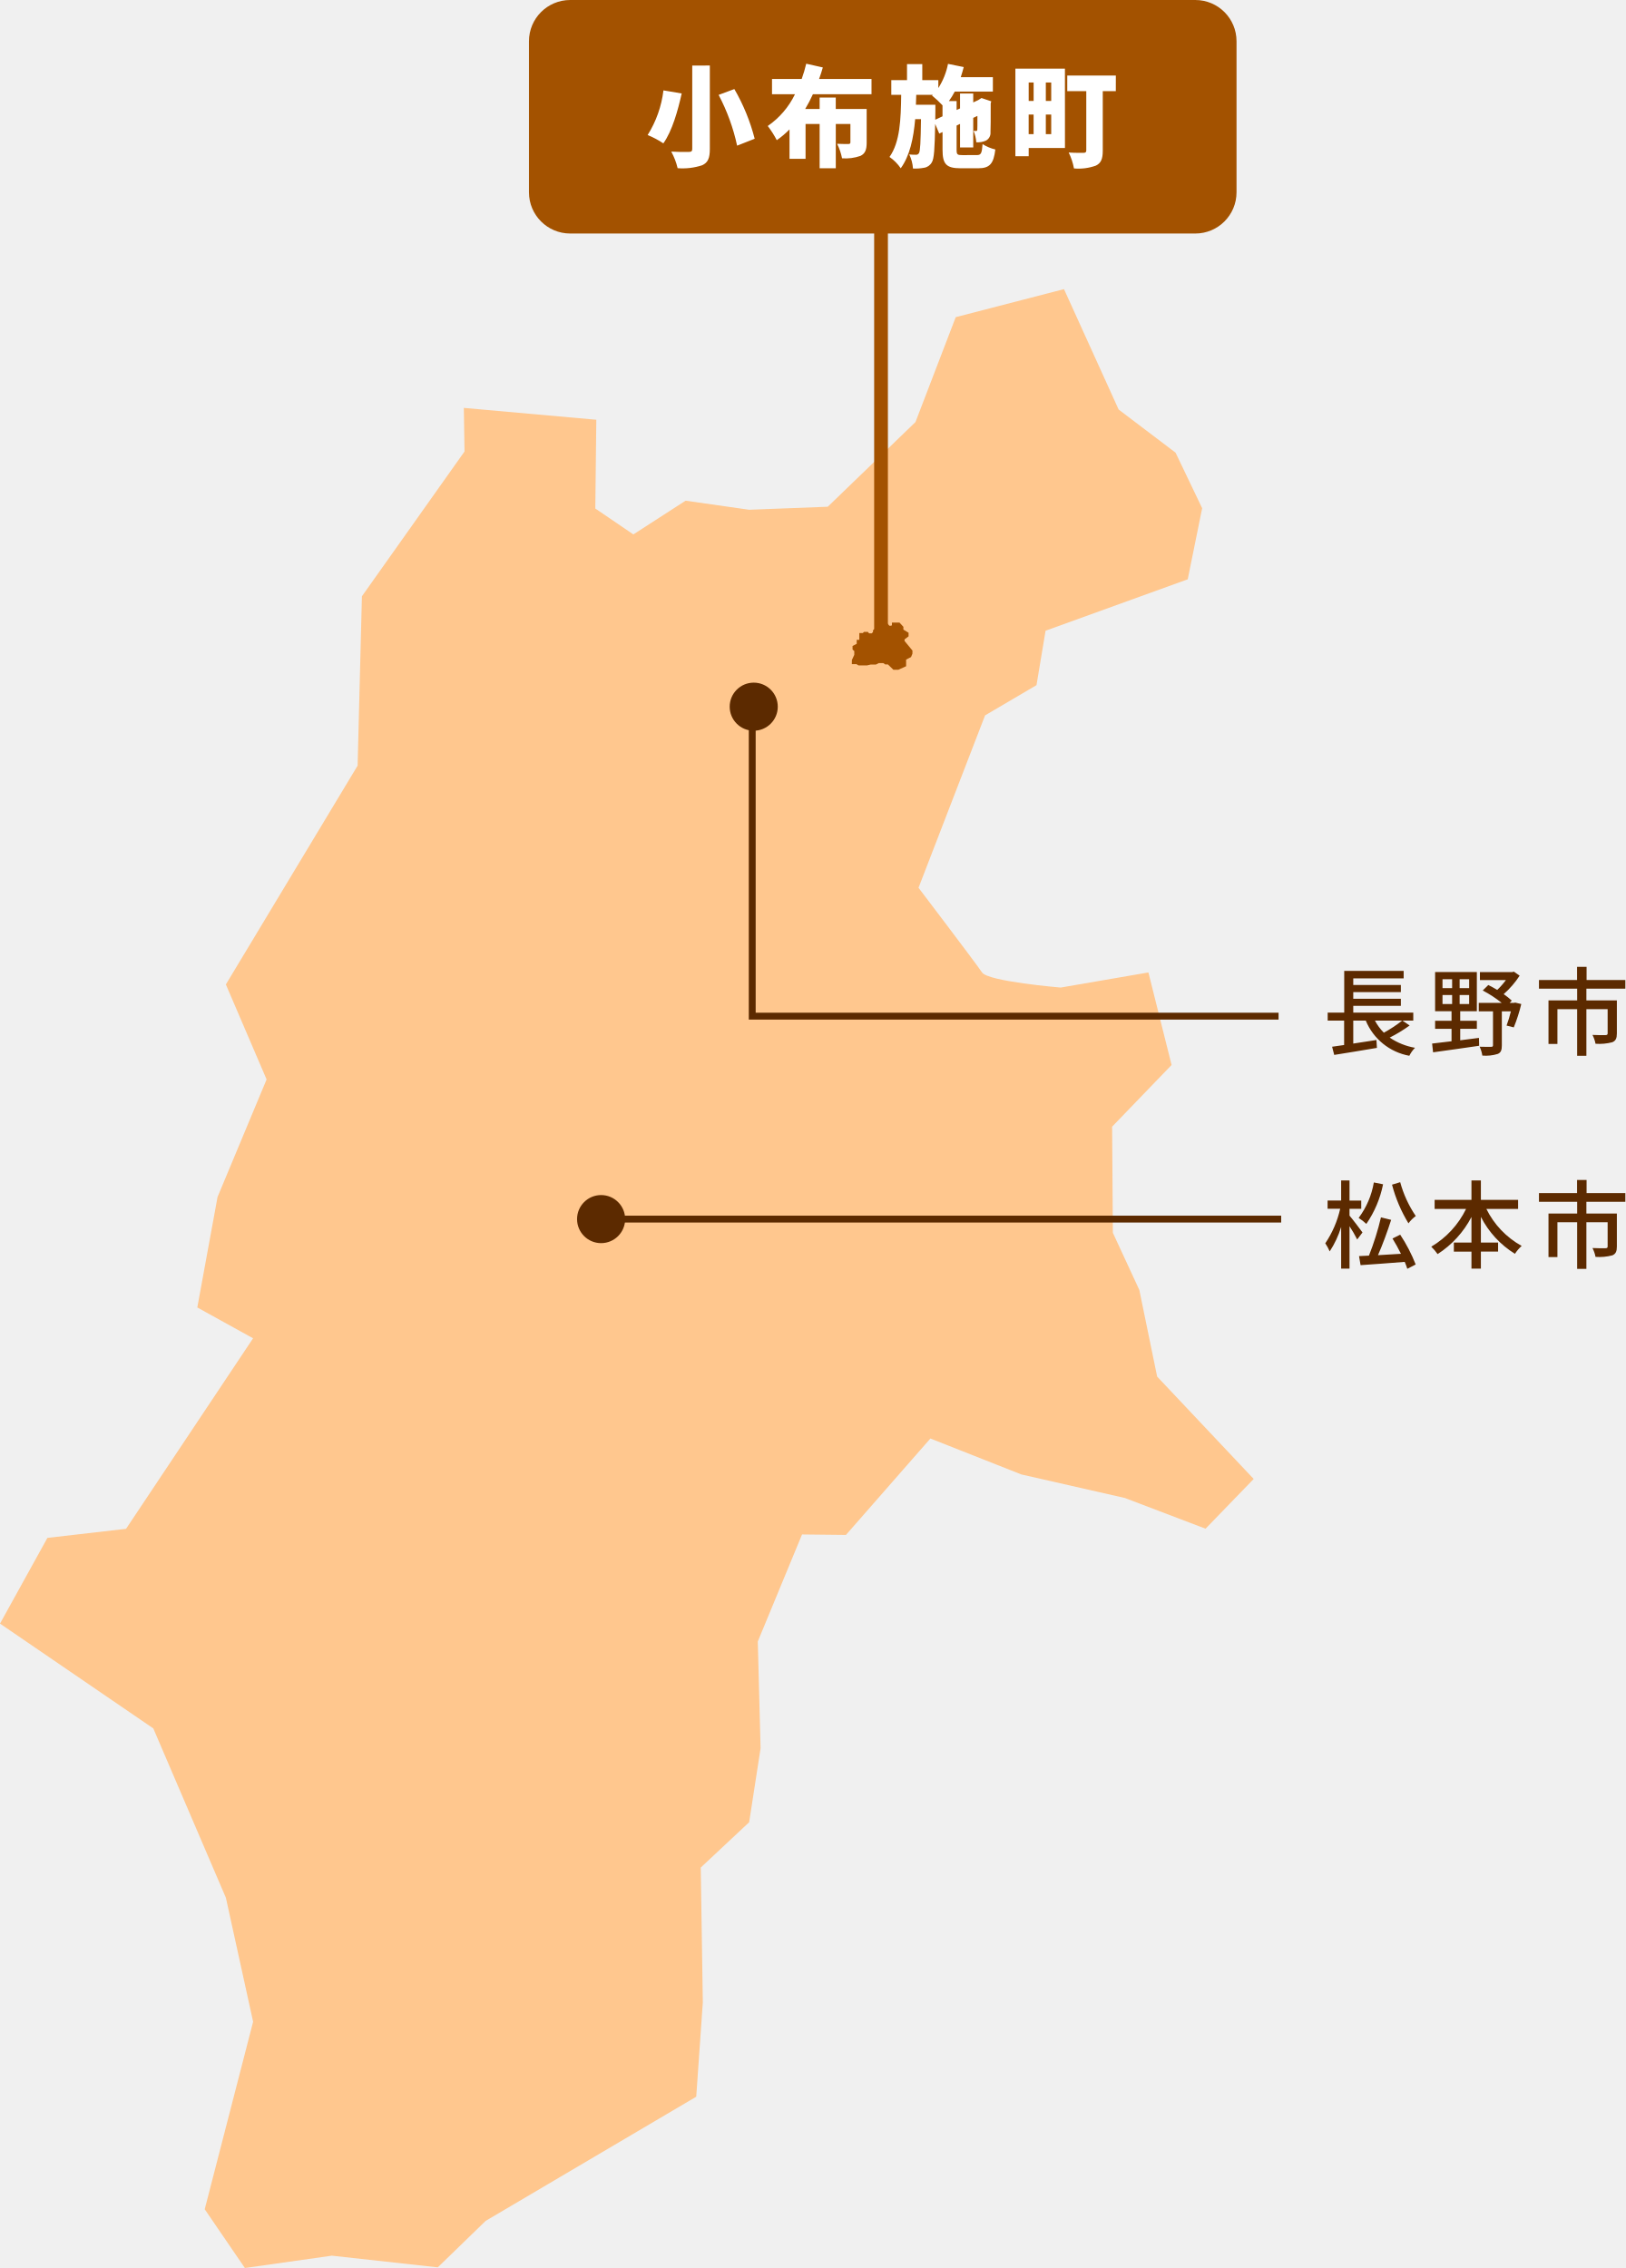
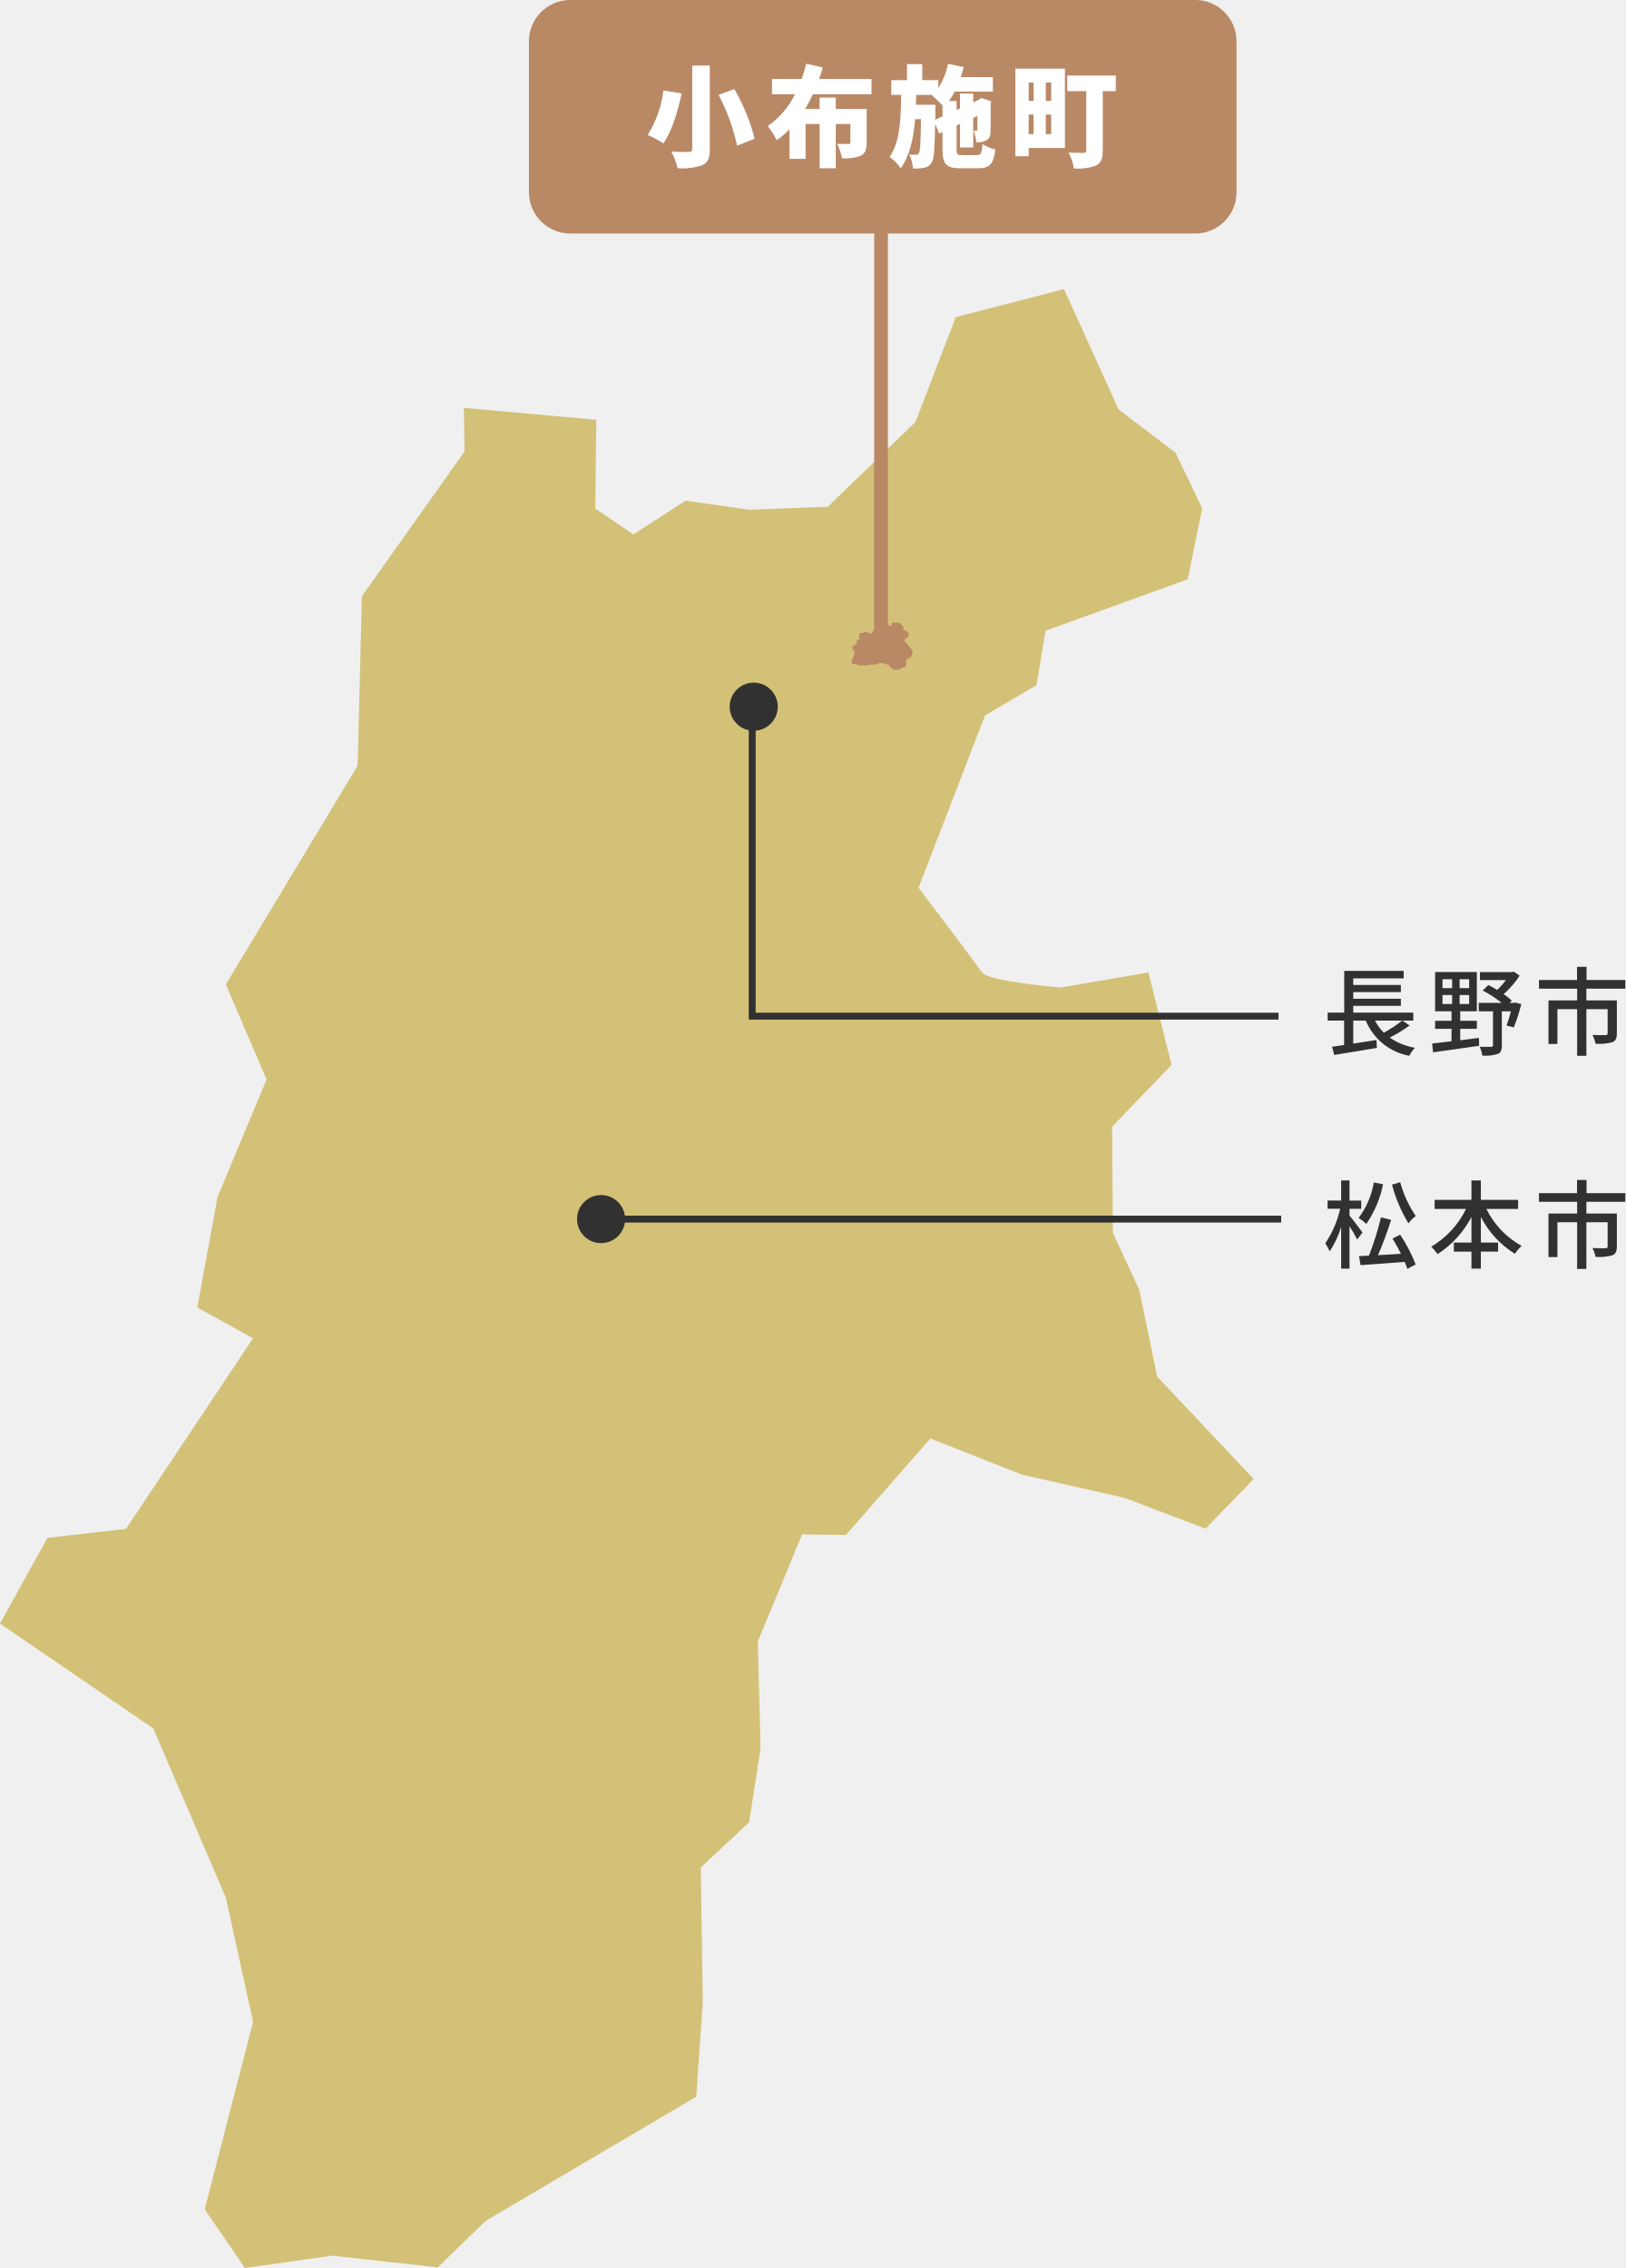
- <svg xmlns="http://www.w3.org/2000/svg" width="236.604" height="330.219">
-   <path d="M92.198 77.811l-5.538-3.772.147-12.925-19.286-1.724.1 6.347-14.935 21.08-.627 24.66-19.179 31.861 5.929 13.828-7.141 17.12-2.945 16.08 8.119 4.489-18.493 27.74-11.448 1.321-6.9 12.48 22.315 15.259 10.568 24.658 3.962 18.053-7.045 27.3 5.847 8.554 12.654-1.795 15.426 1.7 6.97-6.765 30.656-18.081.957-13.733-.3-19.631 7.045-6.6 1.664-10.769-.406-15.545 6.442-15.586 6.39.07 12.293-14.04 13.245 5.234 15.072 3.429 11.737 4.47 7.009-7.243-14.054-14.906-2.592-12.609-3.854-8.327-.108-15.45 8.657-8.983-3.374-13.473-12.769 2.2s-10.567-.88-11.448-2.2-9.247-12.329-9.247-12.329l9.687-25.1 7.486-4.4 1.321-7.926 20.694-7.485 2.1-10.353-3.872-8.087-8.285-6.28-7.957-17.53-15.759 4.081-5.86 15.273-12.769 12.329-11.448.44-9.247-1.321z" fill="#ffc78e" />
-   <g transform="translate(-851.496 -5323.852)" fill="#5c2a00">
-     <circle cx="3.5" cy="3.5" r="3.5" transform="translate(957.719 5423.245)" />
-     <path d="M1055.62 5472.448a19.242 19.242 0 01-2.674 1.764 7.38 7.38 0 01-1.3-1.764zm.028 0h1.582v-1.162h-8.736v-.98h6.93v-1.036h-6.93v-.966h6.93v-1.036h-6.93v-.966h7.336v-1.092h-8.652v6.076h-2.408v1.162h2.394v3.556c-.644.1-1.246.182-1.75.252l.308 1.19c1.666-.266 4.018-.644 6.216-1.022l-.07-1.148-3.374.518v-3.346h1.82a8.5 8.5 0 006.342 5.124 4.5 4.5 0 01.826-1.162 9.424 9.424 0 01-3.682-1.484 21.36 21.36 0 002.9-1.764zm5.838-3.724h1.4v1.314h-1.4zm0-2.3h1.4v1.3h-1.4zm3.878 1.3h-1.386v-1.3h1.386zm0 2.31h-1.386v-1.31h1.386zm-1.3 3.612h2.422v-1.17h-2.424v-1.386h2.422v-5.712h-6.076v5.712h2.392v1.386h-2.392v1.176h2.392v1.806c-1.078.14-2.058.252-2.828.336l.142 1.274c1.764-.252 4.312-.588 6.706-.952l-.028-1.148c-.91.126-1.834.238-2.73.35zm8.006-3.816l-.21.042h-.6l.308-.336a10.14 10.14 0 00-1.178-.938 13.142 13.142 0 002.324-2.688l-.84-.588-.266.07h-4.676v1.162h3.78a11.081 11.081 0 01-1.26 1.428 19.36 19.36 0 00-1.3-.714l-.812.8a16.441 16.441 0 012.76 1.804h-3.336v1.232h2.072v4.928c0 .182-.07.238-.28.238s-.924.014-1.666-.014a4.534 4.534 0 01.392 1.288 5.867 5.867 0 002.24-.238c.476-.2.6-.574.6-1.246v-4.956h1.318a17.926 17.926 0 01-.63 2.072l1.05.262a23.241 23.241 0 001.092-3.4zm16.03-2.03v-1.262h-5.642v-1.918h-1.386v1.918h-5.544v1.26h5.558v1.71h-4.172v6.342h1.3v-5.068h2.87v6.79h1.346v-6.79h3.094v3.514c0 .2-.07.252-.308.266s-1.064.014-1.9-.028a4.693 4.693 0 01.444 1.288 7.457 7.457 0 002.45-.224c.5-.21.658-.588.658-1.274v-4.816h-4.438v-1.708z" />
-   </g>
-   <g fill="#5c2a00">
-     <path d="M202.64 172.487a21.087 21.087 0 002.394 5.63 4.793 4.793 0 011.064-1.064 16.388 16.388 0 01-2.268-4.928zm-2.646-.322a11.979 11.979 0 01-2.212 5.166 7.191 7.191 0 011.12.868 15.6 15.6 0 002.436-5.768zm-1.652 7.28c-.266-.378-1.484-1.988-1.89-2.45v-.994h1.708v-1.2h-1.708v-2.926h-1.218v2.922h-1.974v1.2h1.834a14.786 14.786 0 01-2.17 5.03 7.255 7.255 0 01.644 1.176 13.829 13.829 0 001.666-3.556v6.062h1.218v-6.174a19.783 19.783 0 011.12 1.932zm4.368.882c.42.672.854 1.47 1.232 2.226-1.148.07-2.3.14-3.346.2.658-1.488 1.386-3.476 1.918-5.142l-1.484-.364a39.623 39.623 0 01-1.75 5.57l-1.442.07.224 1.318c1.708-.112 4.116-.294 6.426-.476a10.668 10.668 0 01.378 1.008l1.218-.63a23.136 23.136 0 00-2.254-4.34zm18.284-4.31v-1.318h-5.418v-2.828h-1.372v2.828h-5.362v1.318h4.578a13 13 0 01-5.068 5.5 7.517 7.517 0 01.924 1.078 14.222 14.222 0 004.928-5.4v3.722h-2.562v1.316h2.562v2.476h1.372v-2.478h2.506v-1.314h-2.506v-3.74a13.589 13.589 0 004.956 5.376 5.908 5.908 0 01.98-1.148 12.439 12.439 0 01-5.138-5.388zm15.61-1.038v-1.262h-5.642v-1.918h-1.386v1.918h-5.544v1.26h5.558v1.71h-4.172v6.342h1.3v-5.068h2.87v6.79h1.346v-6.79h3.094v3.514c0 .2-.07.252-.308.266s-1.064.014-1.9-.028a4.693 4.693 0 01.444 1.288 7.457 7.457 0 002.45-.224c.5-.21.658-.588.658-1.274v-4.816h-4.438v-1.708z" />
-     <g transform="translate(-858.996 -4887)">
-       <path d="M1045.5 5065h-99v-1h99z" />
-       <circle cx="3.5" cy="3.5" r="3.5" transform="translate(943 5061)" />
+ <svg xmlns="http://www.w3.org/2000/svg" width="236.604" height="330.219" viewBox="0 0 236.604 330.219">
+   <g transform="translate(7224.503 -5784.781)">
+     <path d="M4589.171-178.937l-5.538-3.772.147-12.925-19.286-1.724.1,6.347-14.935,21.08-.627,24.66-19.179,31.861,5.929,13.828-7.141,17.12-2.945,16.08,8.119,4.489-18.493,27.74-11.448,1.321-6.9,12.48,22.315,15.259,10.568,24.658,3.962,18.053-7.045,27.3,5.847,8.554,12.654-1.795,15.426,1.7,6.97-6.765,30.656-18.081.957-13.733-.3-19.631,7.045-6.6,1.664-10.769-.406-15.545,6.442-15.586,6.39.07,12.293-14.04,13.245,5.234,15.072,3.429,11.737,4.47,7.009-7.243-14.054-14.906-2.592-12.609-3.854-8.327-.108-15.45,8.657-8.983-3.374-13.473-12.769,2.2s-10.567-.88-11.448-2.2-9.247-12.329-9.247-12.329l9.687-25.1,7.486-4.4,1.321-7.926,20.694-7.485,2.1-10.353-3.872-8.087-8.285-6.28-7.957-17.53-15.759,4.081-5.86,15.273-12.769,12.329-11.448.44-9.247-1.321Z" transform="translate(-11721.477 6041.529)" fill="#d3c177" />
+     <g transform="translate(-8076 460.929)">
+       <circle cx="3.5" cy="3.5" r="3.5" transform="translate(957.719 5423.245)" fill="#313131" />
+       <path d="M11.62-3.99A19.242,19.242,0,0,1,8.946-2.226a7.38,7.38,0,0,1-1.3-1.764Zm.028,0H13.23V-5.152H4.494v-.98h6.93V-7.168H4.494v-.966h6.93V-9.17H4.494v-.966H11.83v-1.092H3.178v6.076H.77V-3.99H3.164V-.434c-.644.1-1.246.182-1.75.252l.308,1.19C3.388.742,5.74.364,7.938-.014l-.07-1.148L4.494-.644V-3.99h1.82a8.5,8.5,0,0,0,6.342,5.124,4.5,4.5,0,0,1,.826-1.162A9.424,9.424,0,0,1,9.8-1.512a21.36,21.36,0,0,0,2.9-1.764Zm5.838-3.724h1.4V-6.4h-1.4Zm0-2.3h1.4v1.3h-1.4Zm3.878,1.3H19.978v-1.3h1.386Zm0,2.31H19.978V-7.714h1.386Zm-1.3,3.612h2.422V-3.962H20.062V-5.348h2.422V-11.06H16.408v5.712H18.8v1.386H16.408v1.176H18.8V-.98c-1.078.14-2.058.252-2.828.336L16.114.63C17.878.378,20.426.042,22.82-.322L22.792-1.47c-.91.126-1.834.238-2.73.35ZM28.07-6.608l-.21.042h-.6l.308-.336A10.14,10.14,0,0,0,26.39-7.84a13.142,13.142,0,0,0,2.324-2.688l-.84-.588-.266.07H22.932v1.162h3.78a11.081,11.081,0,0,1-1.26,1.428c-.434-.266-.882-.5-1.3-.714l-.812.8A16.441,16.441,0,0,1,26.1-6.566H22.764v1.232h2.072V-.406c0,.182-.07.238-.28.238s-.924.014-1.666-.014a4.534,4.534,0,0,1,.392,1.288,5.867,5.867,0,0,0,2.24-.238c.476-.2.6-.574.6-1.246V-5.334H27.44a17.926,17.926,0,0,1-.63,2.072L27.86-3a23.241,23.241,0,0,0,1.092-3.4ZM44.1-8.638V-9.9H38.458v-1.918H37.072V-9.9H31.528v1.26h5.558V-6.93H32.914V-.588h1.3V-5.656h2.87v6.79H38.43v-6.79h3.094v3.514c0,.2-.07.252-.308.266s-1.064.014-1.9-.028A4.693,4.693,0,0,1,39.76-.616,7.457,7.457,0,0,0,42.21-.84c.5-.21.658-.588.658-1.274V-6.93H38.43V-8.638Z" transform="translate(1044 5476.438)" fill="#313131" />
    </g>
-     <path d="M186.124 148.451h-77.12v-43.373h1v42.373h76.12z" />
-   </g>
-   <path d="M131.676 93.32v-.226l.587-.441v-.525l-.755-.461v-.406l-.569-.615h-1.1v.379l-.1.083h-.27l-.378-.441h-.567l-1.437 1.089v.26l-.186.2h-.389l-.168-.21h-.574l-.168.168h-.508v.986h-.378v.577l-.608.315v.526l.252.21v.554l-.346.754-.01.6h.666l.315.189h1.218l.53-.125h.768l.419-.21h.67l.272.189h.391l.8.776h.72l1.132-.51v-.968l.717-.369.2-.483.008-.463z" fill="#a35200" />
-   <path d="M129.254 93.086h-2V33.5h2z" fill="#a35200" />
-   <g transform="translate(-859.996 -4887)">
-     <rect width="103" height="34" rx="6" transform="translate(937 4887)" fill="#a35200" />
-     <path d="M960.768 4896.544v12.144c0 .32-.128.432-.5.432a30.93 30.93 0 01-2.556-.048 9.522 9.522 0 01.928 2.416 9.115 9.115 0 003.584-.432c.816-.384 1.104-1.008 1.104-2.356v-12.16zm3.84 4.272a28.851 28.851 0 012.692 7.392l2.556-1.008a28.537 28.537 0 00-2.96-7.232zm-8.032-.656a15.794 15.794 0 01-2.3 6.5 13.094 13.094 0 012.284 1.212c1.28-1.772 2.128-4.816 2.672-7.264zm30.288.56v-2.22h-7.632c.208-.56.384-1.12.544-1.68l-2.416-.544a20.483 20.483 0 01-.66 2.224h-4.32v2.22h3.344a11.886 11.886 0 01-3.964 4.624 14.032 14.032 0 011.312 2.064 12.5 12.5 0 001.856-1.568v4.288h2.336v-5.072h2.048v6.444h2.352v-6.444h2.128v2.656c0 .192-.08.256-.32.256-.208 0-1.04 0-1.616-.032a8.239 8.239 0 01.72 2.112 6.517 6.517 0 002.672-.348c.7-.336.912-.912.912-1.936v-4.9h-4.5v-1.664h-2.348v1.664h-2.1a20.959 20.959 0 001.12-2.144zm9.28 3.712l.016-1.332v-.848h-2.832l.048-1.44h2.4l-.1.1a15.483 15.483 0 011.524 1.424v1.6zm3.956 5.152c-.752 0-.848-.08-.848-.784v-3.52l.5-.24v3.424h1.92v-4.3l.608-.288c0 1.264 0 1.888-.016 2-.016.16-.064.192-.176.192a3.088 3.088 0 01-.368-.016 5.515 5.515 0 01.4 1.664 2.948 2.948 0 001.392-.24 1.251 1.251 0 00.672-1.232c.032-.512.032-1.92.032-4.192l.08-.3-1.424-.48-.352.224-.128.08-.72.336v-1.3h-1.92v2.176l-.5.224v-1.3h-1.12a10.525 10.525 0 00.848-1.376h5.552v-2.1h-4.676c.16-.48.3-.976.432-1.472L998 4896.3a10.158 10.158 0 01-1.408 3.52v-1.152h-2.336v-2.336h-2.224v2.336h-2.288v2.144h1.44c-.048 3.568-.16 6.864-1.7 9.04a6.391 6.391 0 011.636 1.648c1.328-1.84 1.856-4.352 2.1-7.152h.848c-.048 3.392-.112 4.624-.288 4.928a.456.456 0 01-.448.256 7.956 7.956 0 01-.976-.048 5.411 5.411 0 01.544 2.052 6.836 6.836 0 001.632-.112 1.54 1.54 0 001.1-.768c.352-.512.432-2.016.5-5.616l.592 1.408.48-.224v2.576c0 2.1.544 2.7 2.64 2.7h2.544c1.664 0 2.256-.64 2.5-2.736a6.01 6.01 0 01-1.856-.784c-.1 1.344-.224 1.6-.832 1.6zm10.364-10.576v2.692h-.72v-2.688zm2.56 2.692h-.784v-2.688h.784zm-.784 4.828v-2.848h.784v2.848zm-2.5-2.848h.72v2.848h-.72zm5.28-6.688h-7.212v12.752h1.936v-1.2h5.28zm7.412 1.008h-7.072v2.272h2.768v8.628c0 .256-.112.352-.4.352s-1.376.016-2.16-.048a8.784 8.784 0 01.768 2.32 7.4 7.4 0 003.2-.416c.752-.368.992-.992.992-2.16v-8.676h1.9z" fill="#fff" />
+     <g transform="translate(-8076 460.929)">
+       <path d="M10.136-11.13A21.087,21.087,0,0,0,12.53-5.5a4.793,4.793,0,0,1,1.064-1.064,16.388,16.388,0,0,1-2.268-4.928ZM7.49-11.452A11.979,11.979,0,0,1,5.278-6.286a7.191,7.191,0,0,1,1.12.868,15.6,15.6,0,0,0,2.436-5.768ZM5.838-4.172c-.266-.378-1.484-1.988-1.89-2.45v-.994H5.656v-1.2H3.948v-2.926H2.73V-8.82H.756v1.2H2.59A14.786,14.786,0,0,1,.42-2.59a7.255,7.255,0,0,1,.644,1.176A13.829,13.829,0,0,0,2.73-4.97V1.092H3.948V-5.082A19.783,19.783,0,0,1,5.068-3.15Zm4.368.882c.42.672.854,1.47,1.232,2.226-1.148.07-2.3.14-3.346.2C8.75-2.352,9.478-4.34,10.01-6.006L8.526-6.37A39.623,39.623,0,0,1,6.776-.8l-1.442.07L5.558.588C7.266.476,9.674.294,11.984.112a10.668,10.668,0,0,1,.378,1.008L13.58.49a23.136,23.136,0,0,0-2.254-4.34ZM28.49-7.6V-8.918H23.072v-2.828H21.7v2.828H16.338V-7.6h4.578a13,13,0,0,1-5.068,5.5,7.517,7.517,0,0,1,.924,1.078,14.222,14.222,0,0,0,4.928-5.4V-2.7H19.138v1.316H21.7V1.092h1.372V-1.386h2.506V-2.7H23.072V-6.44a13.589,13.589,0,0,0,4.956,5.376,5.908,5.908,0,0,1,.98-1.148A12.439,12.439,0,0,1,23.87-7.6ZM44.1-8.638V-9.9H38.458v-1.918H37.072V-9.9H31.528v1.26h5.558V-6.93H32.914V-.588h1.3V-5.656h2.87v6.79H38.43v-6.79h3.094v3.514c0,.2-.07.252-.308.266s-1.064.014-1.9-.028A4.693,4.693,0,0,1,39.76-.616,7.457,7.457,0,0,0,42.21-.84c.5-.21.658-.588.658-1.274V-6.93H38.43V-8.638Z" transform="translate(1044 5507.469)" fill="#313131" />
+       <g transform="translate(-7.5 436.852)">
+         <path d="M99,.5H0v-1H99Z" transform="translate(946.5 5064.5)" fill="#313131" />
+         <circle cx="3.5" cy="3.5" r="3.5" transform="translate(943 5061)" fill="#313131" />
+       </g>
+       <path d="M-3169.661,5035.451h-77.12v-43.373h1v42.373h76.12Z" transform="translate(4207.281 436.852)" fill="#313131" />
+     </g>
+     <g transform="translate(-8076 460.929)">
+       <path d="M-1616.517,322.317v-.226l.587-.441v-.525l-.755-.461v-.406l-.569-.615h-1.1v.379l-.1.083h-.27l-.378-.441h-.567l-1.437,1.089v.26l-.186.2h-.389l-.168-.21h-.574l-.168.168h-.508v.986h-.378v.577l-.608.315v.526l.252.21v.554l-.346.754-.01.6h.666l.315.189h1.218l.53-.125h.768l.419-.21h.67l.272.189h.391l.8.776h.72l1.132-.51v-.968l.717-.369.2-.483.008-.463Z" transform="translate(2599.689 5094.855)" fill="#b98966" />
+       <path d="M1,59.586H-1V0H1Z" transform="translate(979.75 5357.352)" fill="#b98966" />
+       <g transform="translate(-8.5 436.852)">
+         <rect width="103" height="34" rx="6" transform="translate(937 4887)" fill="#b98966" />
+         <path d="M6.768-13.456V-1.312c0,.32-.128.432-.5.432C5.92-.864,4.7-.864,3.712-.928A9.522,9.522,0,0,1,4.64,1.488a9.115,9.115,0,0,0,3.584-.432C9.04.672,9.328.048,9.328-1.3v-12.16Zm3.84,4.272A28.851,28.851,0,0,1,13.3-1.792L15.856-2.8a28.537,28.537,0,0,0-2.96-7.232ZM2.576-9.84a15.794,15.794,0,0,1-2.3,6.5A13.094,13.094,0,0,1,2.56-2.128C3.84-3.9,4.688-6.944,5.232-9.392Zm30.288.56V-11.5H25.232c.208-.56.384-1.12.544-1.68l-2.416-.544A20.483,20.483,0,0,1,22.7-11.5h-4.32V-9.28h3.344A11.886,11.886,0,0,1,17.76-4.656a14.032,14.032,0,0,1,1.312,2.064A12.5,12.5,0,0,0,20.928-4.16V.128h2.336V-4.944h2.048V1.5h2.352V-4.944h2.128v2.656c0,.192-.08.256-.32.256-.208,0-1.04,0-1.616-.032a8.239,8.239,0,0,1,.72,2.112A6.517,6.517,0,0,0,31.248-.3c.7-.336.912-.912.912-1.936v-4.9h-4.5V-8.8H25.312v1.664h-2.1a20.959,20.959,0,0,0,1.12-2.144Zm9.28,3.712L42.16-6.9v-.848H39.328l.048-1.44h2.4l-.1.1A15.483,15.483,0,0,1,43.2-7.664v1.6ZM46.1-.416c-.752,0-.848-.08-.848-.784V-4.72l.5-.24v3.424h1.92v-4.3l.608-.288c0,1.264,0,1.888-.016,2-.016.16-.064.192-.176.192a3.088,3.088,0,0,1-.368-.016,5.515,5.515,0,0,1,.4,1.664,2.948,2.948,0,0,0,1.392-.24,1.251,1.251,0,0,0,.672-1.232c.032-.512.032-1.92.032-4.192l.08-.3-1.424-.48-.352.224-.128.08-.72.336v-1.3h-1.92v2.176l-.5.224v-1.3h-1.12a10.525,10.525,0,0,0,.848-1.376h5.552v-2.1H45.856c.16-.48.3-.976.432-1.472L44-13.7a10.158,10.158,0,0,1-1.408,3.52v-1.152H40.256v-2.336H38.032v2.336H35.744v2.144h1.44c-.048,3.568-.16,6.864-1.7,9.04A6.391,6.391,0,0,1,37.12,1.5c1.328-1.84,1.856-4.352,2.1-7.152h.848c-.048,3.392-.112,4.624-.288,4.928a.456.456,0,0,1-.448.256,7.956,7.956,0,0,1-.976-.048A5.411,5.411,0,0,1,38.9,1.536a6.836,6.836,0,0,0,1.632-.112,1.54,1.54,0,0,0,1.1-.768c.352-.512.432-2.016.5-5.616l.592,1.408.48-.224V-1.2c0,2.1.544,2.7,2.64,2.7h2.544c1.664,0,2.256-.64,2.5-2.736a6.01,6.01,0,0,1-1.856-.784c-.1,1.344-.224,1.6-.832,1.6ZM56.464-10.992V-8.3h-.72v-2.688ZM59.024-8.3H58.24v-2.688h.784ZM58.24-3.472V-6.32h.784v2.848Zm-2.5-2.848h.72v2.848h-.72Zm5.28-6.688H53.808V-.256h1.936v-1.2h5.28ZM68.432-12H61.36v2.272h2.768V-1.1c0,.256-.112.352-.4.352s-1.376.016-2.16-.048a8.784,8.784,0,0,1,.768,2.32,7.4,7.4,0,0,0,3.2-.416c.752-.368.992-.992.992-2.16V-9.728h1.9Z" transform="translate(954 4910)" fill="#fff" />
+       </g>
+     </g>
  </g>
</svg>
